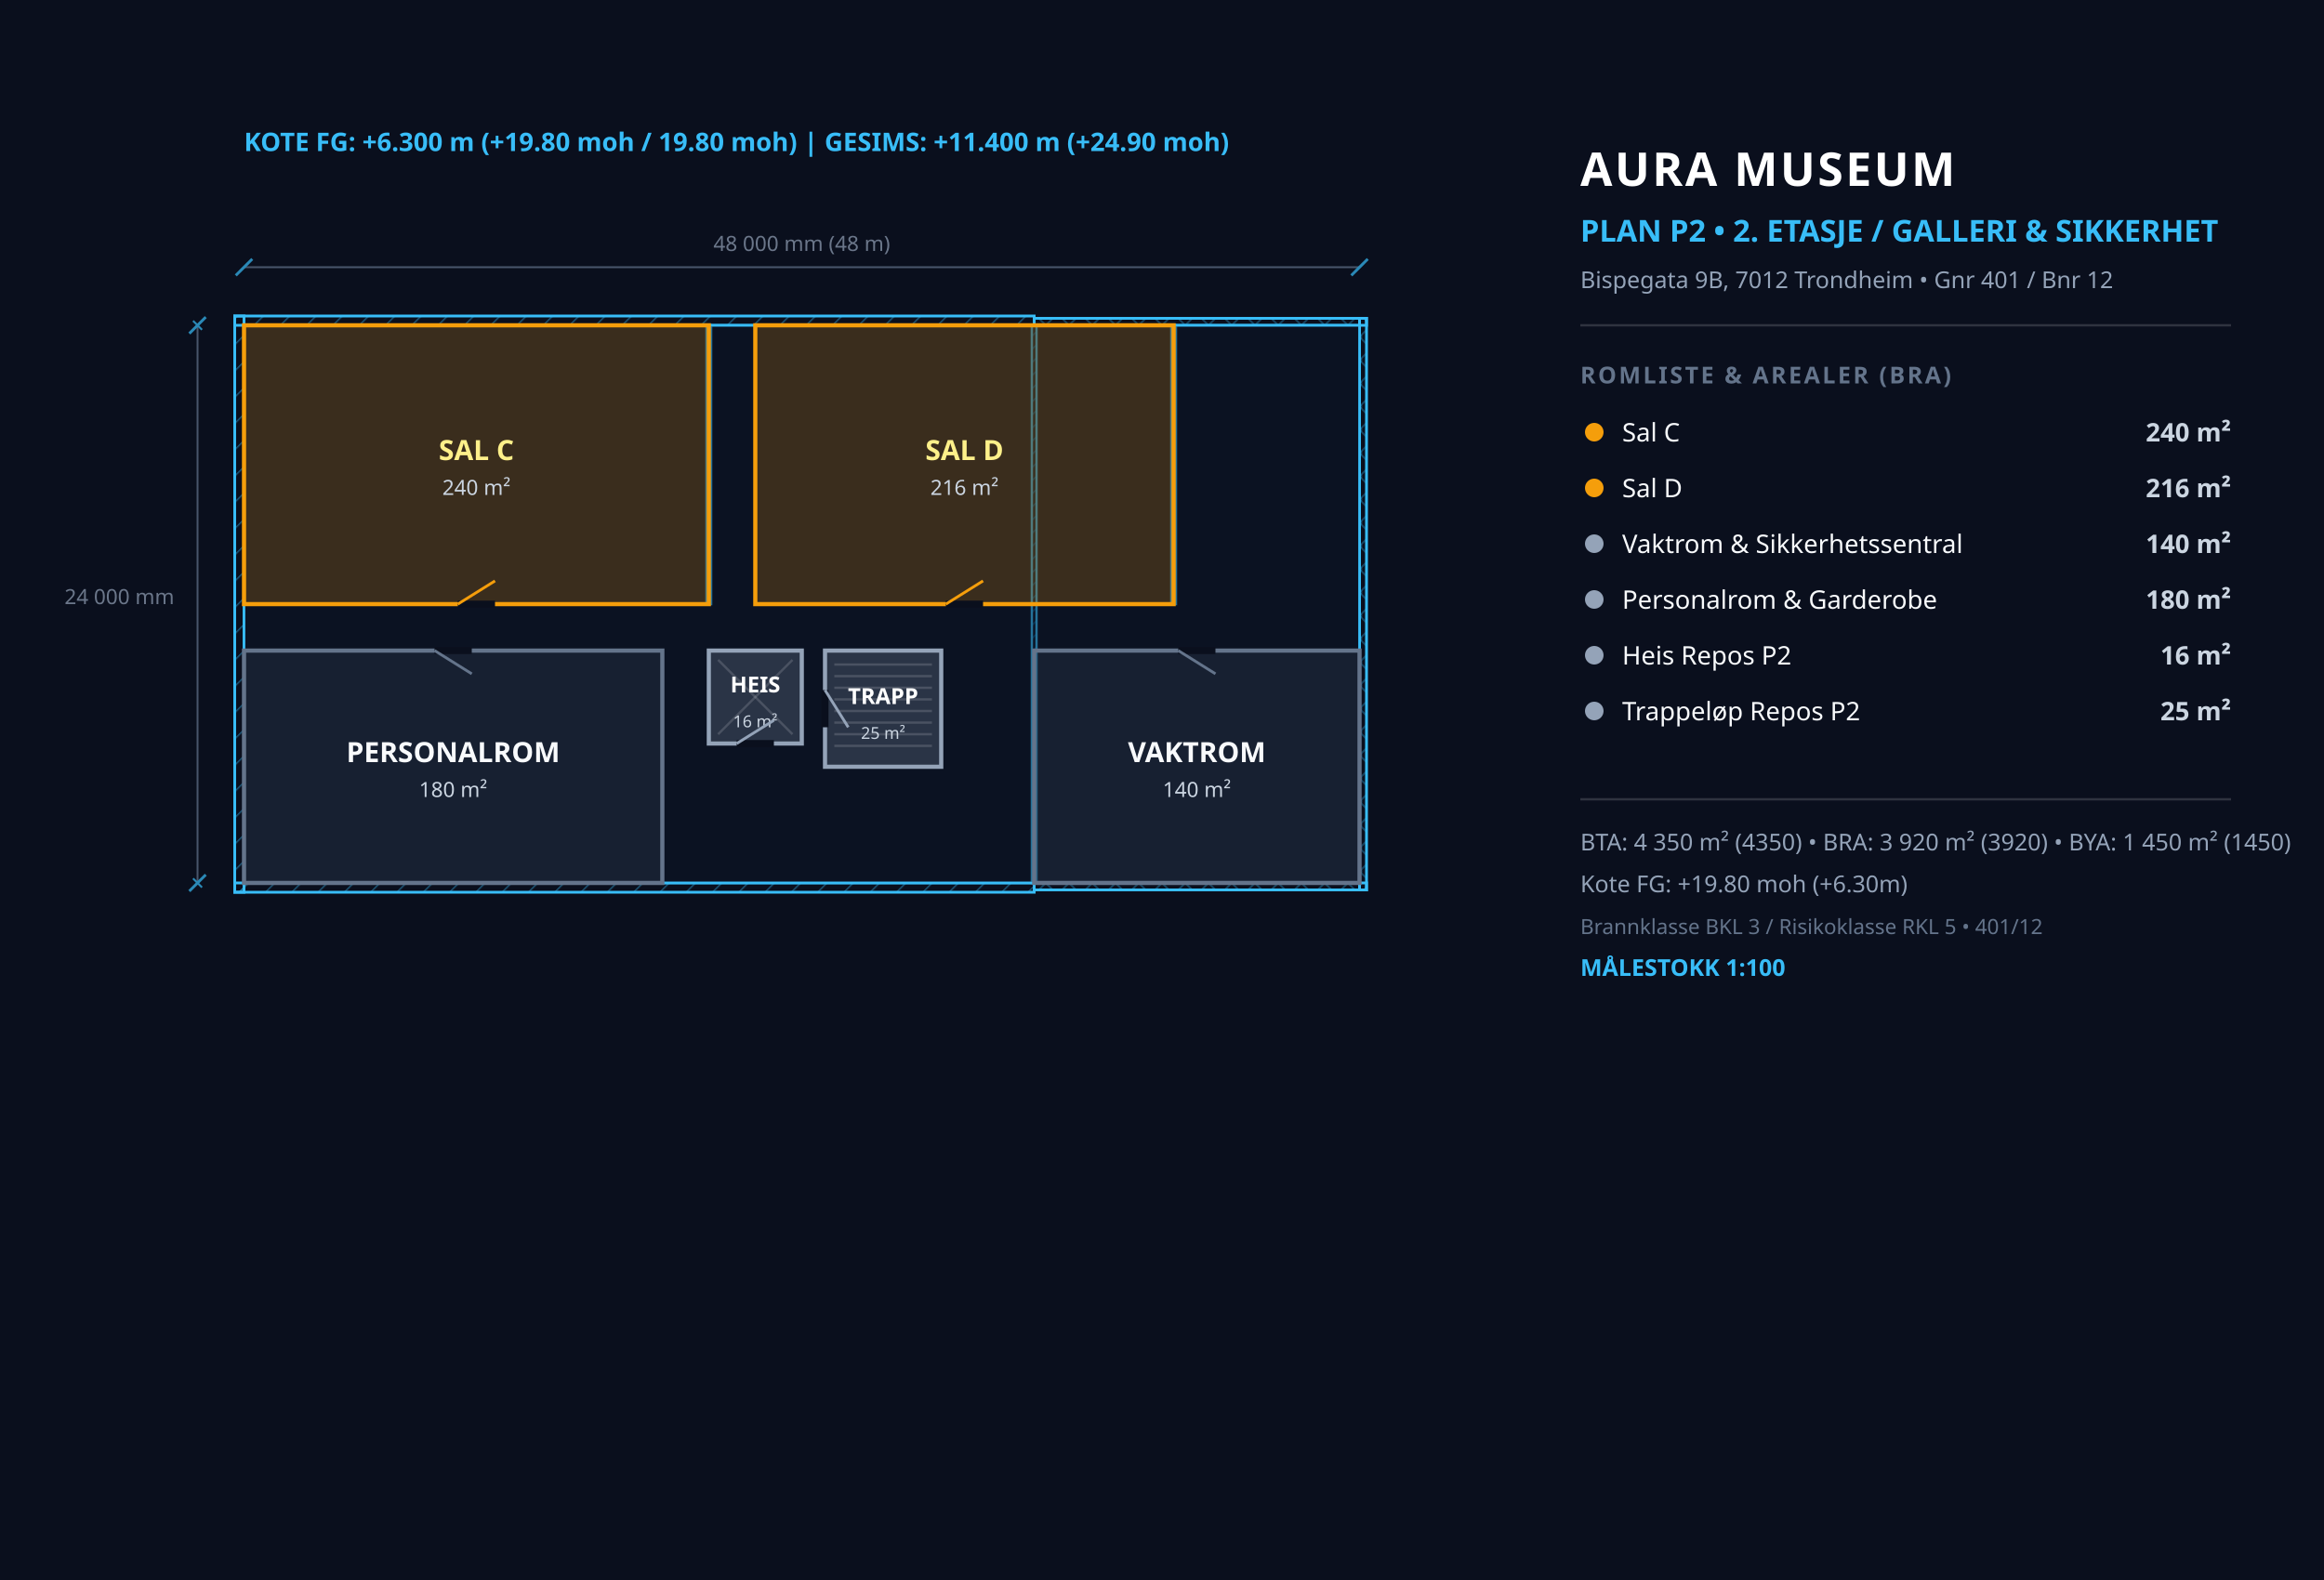
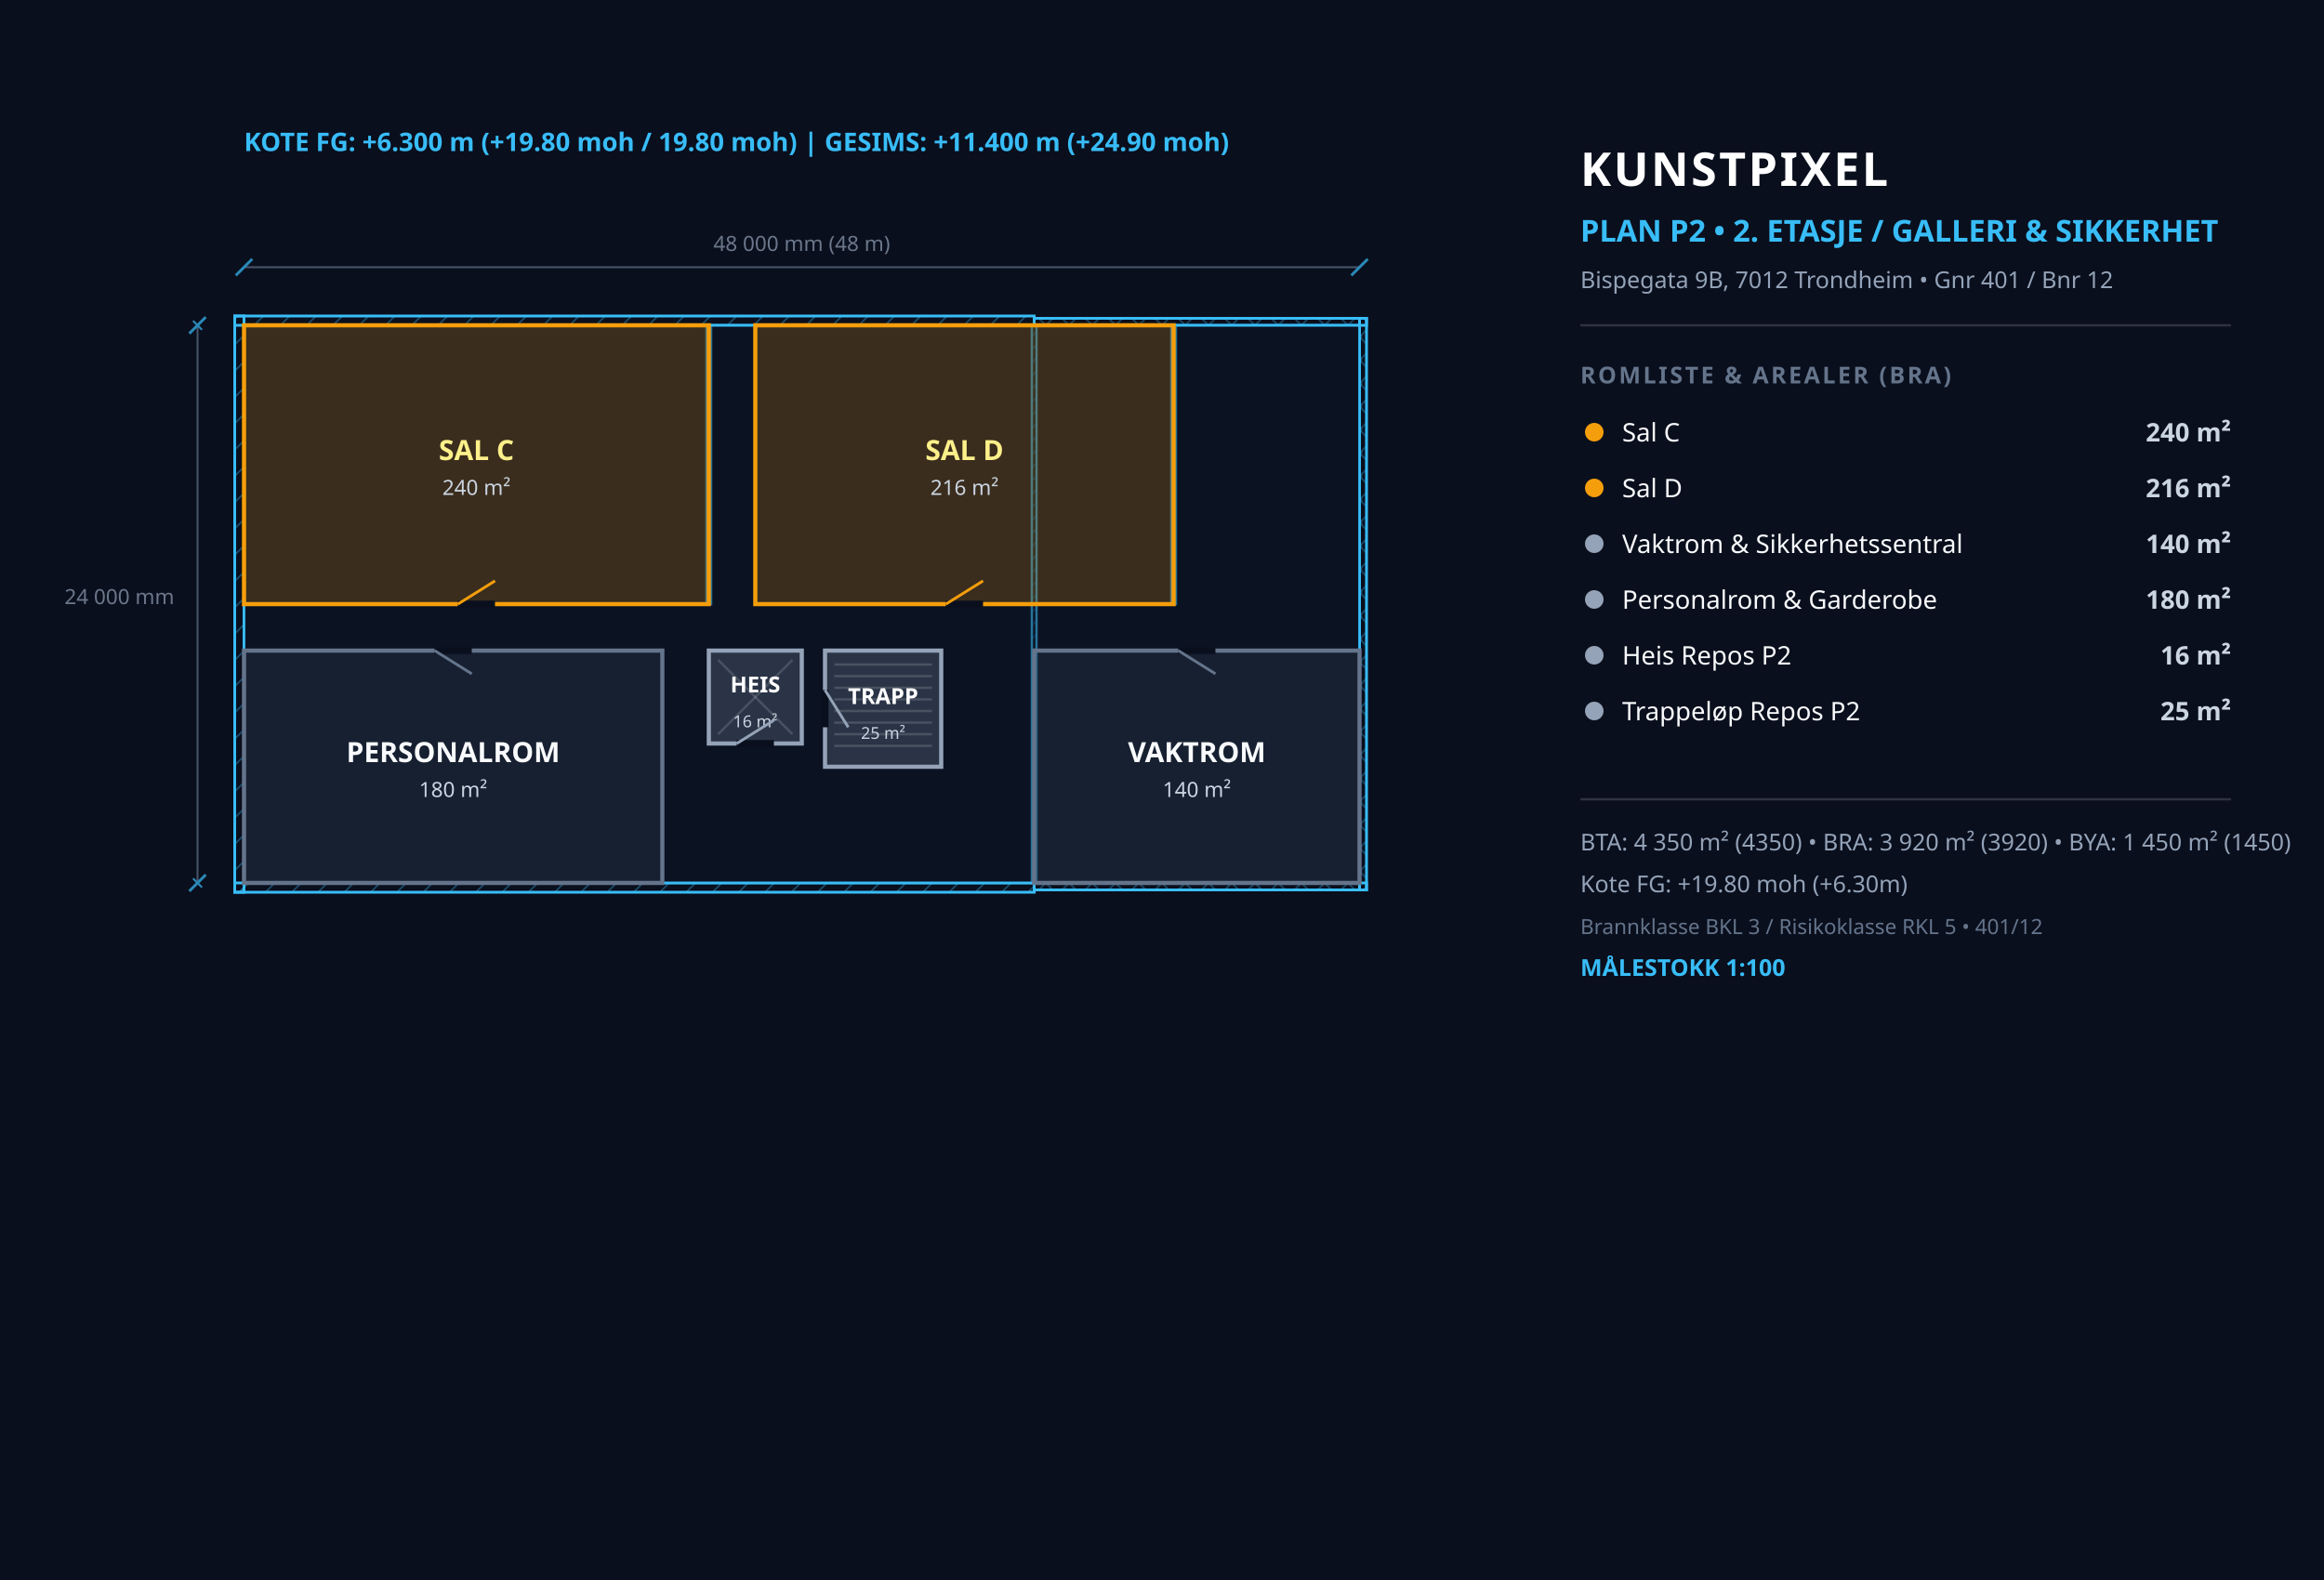
<svg xmlns="http://www.w3.org/2000/svg" viewBox="0 0 1000 680" width="100%" height="100%" class="blueprint-svg">
  <defs>
    <pattern id="hatch-tegl-400" width="8" height="8" patternTransform="rotate(45 0 0)" patternUnits="userSpaceOnUse">
      <line x1="0" y1="0" x2="0" y2="8" stroke="rgba(56, 189, 248, 0.4)" stroke-width="1.2" />
    </pattern>
    <pattern id="hatch-betong-300" width="10" height="10" patternUnits="userSpaceOnUse">
      <line x1="0" y1="0" x2="10" y2="10" stroke="rgba(56, 189, 248, 0.3)" stroke-width="0.8" />
      <line x1="10" y1="0" x2="0" y2="10" stroke="rgba(56, 189, 248, 0.3)" stroke-width="0.8" />
      <circle cx="5" cy="5" r="1.2" fill="rgba(56, 189, 248, 0.3)" />
    </pattern>
    <pattern id="hatch-baerevegg-200" width="4" height="4" patternTransform="rotate(45 0 0)" patternUnits="userSpaceOnUse">
      <line x1="0" y1="0" x2="0" y2="4" stroke="rgba(2, 132, 199, 0.5)" stroke-width="1.2" />
    </pattern>
    <marker id="tick-45" viewBox="0 0 10 10" refX="5" refY="5" markerWidth="6" markerHeight="6" orient="auto">
      <line x1="1" y1="9" x2="9" y2="1" stroke="#38bdf8" stroke-width="1.8" class="arch-tick" />
    </marker>
  </defs>
  <rect width="100%" height="100%" fill="#0a0f1d" />
  <text x="105" y="65" font-family="sans-serif" font-size="11" font-weight="600" fill="#38bdf8">KOTE FG: +6.300 m (+19.80 moh / 19.80 moh) | GESIMS: +11.400 m (+24.90 moh)</text>
  <g class="architectural-walls">
    <rect x="101" y="136" width="4" height="248" fill="url(#hatch-tegl-400)" stroke="#38bdf8" stroke-width="1.2" />
    <rect x="101" y="136" width="344" height="4" fill="url(#hatch-tegl-400)" stroke="#38bdf8" stroke-width="1.2" />
    <rect x="101" y="380" width="344" height="4" fill="url(#hatch-tegl-400)" stroke="#38bdf8" stroke-width="1.2" />
    <rect x="585" y="137" width="3" height="246" fill="url(#hatch-betong-300)" stroke="#38bdf8" stroke-width="1.2" />
    <rect x="445" y="137" width="143" height="3" fill="url(#hatch-betong-300)" stroke="#38bdf8" stroke-width="1.2" />
    <rect x="445" y="380" width="143" height="3" fill="url(#hatch-betong-300)" stroke="#38bdf8" stroke-width="1.2" />
    <rect x="444" y="140" width="2" height="240" fill="url(#hatch-baerevegg-200)" stroke="#38bdf8" stroke-width="1" />
    <rect x="304" y="140" width="2" height="120" fill="url(#hatch-baerevegg-200)" stroke="#38bdf8" stroke-width="1" />
    <rect x="504" y="140" width="2" height="120" fill="url(#hatch-baerevegg-200)" stroke="#38bdf8" stroke-width="1" />
  </g>
  <rect x="105" y="140" width="480" height="240" fill="rgba(15, 23, 42, 0.45)" stroke="#38bdf8" stroke-width="1" />
  <g class="blueprint-room" data-room-id="SAL-C" style="cursor: pointer;">
    <rect x="105" y="140" width="200" height="120" fill="rgba(245, 158, 11, 0.20)" stroke="#f59e0b" stroke-width="1.8" />
    <text x="205.0" y="198.0" font-family="sans-serif" font-size="12" font-weight="bold" fill="#fef08a" text-anchor="middle">SAL C</text>
    <text x="205.0" y="213.0" font-family="sans-serif" font-size="9.0" font-weight="500" fill="#cbd5e1" text-anchor="middle">240 m²</text>
  </g>
  <line x1="197.0" y1="260" x2="213.0" y2="260" stroke="#0a0f1d" stroke-width="3" />
  <line x1="197.0" y1="260" x2="213.0" y2="250" stroke="#f59e0b" stroke-width="1.2" />
  <g class="blueprint-room" data-room-id="SAL-D" style="cursor: pointer;">
    <rect x="325" y="140" width="180" height="120" fill="rgba(245, 158, 11, 0.20)" stroke="#f59e0b" stroke-width="1.8" />
    <text x="415.0" y="198.0" font-family="sans-serif" font-size="12" font-weight="bold" fill="#fef08a" text-anchor="middle">SAL D</text>
    <text x="415.0" y="213.0" font-family="sans-serif" font-size="9.0" font-weight="500" fill="#cbd5e1" text-anchor="middle">216 m²</text>
  </g>
  <line x1="407.0" y1="260" x2="423.0" y2="260" stroke="#0a0f1d" stroke-width="3" />
  <line x1="407.0" y1="260" x2="423.0" y2="250" stroke="#f59e0b" stroke-width="1.2" />
  <g class="blueprint-room" data-room-id="VAK-1" style="cursor: pointer;">
    <rect x="445" y="280" width="140" height="100" fill="rgba(51, 65, 85, 0.30)" stroke="#64748b" stroke-width="1.8" />
    <text x="515.0" y="328.0" font-family="sans-serif" font-size="12" font-weight="bold" fill="#f8fafc" text-anchor="middle">VAKTROM</text>
    <text x="515.0" y="343.0" font-family="sans-serif" font-size="9.0" font-weight="500" fill="#cbd5e1" text-anchor="middle">140 m²</text>
  </g>
  <line x1="507.0" y1="280" x2="523.0" y2="280" stroke="#0a0f1d" stroke-width="3" />
  <line x1="507.0" y1="280" x2="523.0" y2="290" stroke="#64748b" stroke-width="1.2" />
  <g class="blueprint-room" data-room-id="PAU-1" style="cursor: pointer;">
    <rect x="105" y="280" width="180" height="100" fill="rgba(51, 65, 85, 0.30)" stroke="#64748b" stroke-width="1.8" />
    <text x="195.0" y="328.0" font-family="sans-serif" font-size="12" font-weight="bold" fill="#f8fafc" text-anchor="middle">PERSONALROM</text>
    <text x="195.0" y="343.0" font-family="sans-serif" font-size="9.0" font-weight="500" fill="#cbd5e1" text-anchor="middle">180 m²</text>
  </g>
  <line x1="187.0" y1="280" x2="203.0" y2="280" stroke="#0a0f1d" stroke-width="3" />
  <line x1="187.0" y1="280" x2="203.0" y2="290" stroke="#64748b" stroke-width="1.2" />
  <g class="blueprint-room" data-room-id="HEIS-P2" style="cursor: pointer;">
    <rect x="305" y="280" width="40" height="40" fill="rgba(100, 116, 139, 0.35)" stroke="#94a3b8" stroke-width="1.8" />
    <text x="325.0" y="298.0" font-family="sans-serif" font-size="9.5" font-weight="bold" fill="#ffffff" text-anchor="middle">HEIS</text>
    <text x="325.0" y="313.0" font-family="sans-serif" font-size="7.1" font-weight="500" fill="#cbd5e1" text-anchor="middle">16 m²</text>
  </g>
  <line x1="309" y1="284" x2="341" y2="316" stroke="rgba(255, 255, 255, 0.15)" stroke-width="1" />
  <line x1="341" y1="284" x2="309" y2="316" stroke="rgba(255, 255, 255, 0.15)" stroke-width="1" />
  <line x1="317.0" y1="320" x2="333.0" y2="320" stroke="#0a0f1d" stroke-width="3" />
  <line x1="317.0" y1="320" x2="333.0" y2="310" stroke="#94a3b8" stroke-width="1.2" />
  <g class="blueprint-room" data-room-id="TRAPP-P2" style="cursor: pointer;">
    <rect x="355" y="280" width="50" height="50" fill="rgba(100, 116, 139, 0.35)" stroke="#94a3b8" stroke-width="1.8" />
    <text x="380.0" y="303.0" font-family="sans-serif" font-size="9.5" font-weight="bold" fill="#ffffff" text-anchor="middle">TRAPP</text>
    <text x="380.0" y="318.0" font-family="sans-serif" font-size="7.1" font-weight="500" fill="#cbd5e1" text-anchor="middle">25 m²</text>
  </g>
  <line x1="359" y1="286" x2="401" y2="286" stroke="rgba(255, 255, 255, 0.15)" stroke-width="1" />
  <line x1="359" y1="291" x2="401" y2="291" stroke="rgba(255, 255, 255, 0.15)" stroke-width="1" />
  <line x1="359" y1="296" x2="401" y2="296" stroke="rgba(255, 255, 255, 0.15)" stroke-width="1" />
  <line x1="359" y1="301" x2="401" y2="301" stroke="rgba(255, 255, 255, 0.15)" stroke-width="1" />
  <line x1="359" y1="306" x2="401" y2="306" stroke="rgba(255, 255, 255, 0.15)" stroke-width="1" />
  <line x1="359" y1="311" x2="401" y2="311" stroke="rgba(255, 255, 255, 0.15)" stroke-width="1" />
  <line x1="359" y1="316" x2="401" y2="316" stroke="rgba(255, 255, 255, 0.15)" stroke-width="1" />
  <line x1="359" y1="321" x2="401" y2="321" stroke="rgba(255, 255, 255, 0.15)" stroke-width="1" />
  <line x1="355" y1="297.0" x2="355" y2="313.0" stroke="#0a0f1d" stroke-width="3" />
  <line x1="355" y1="297.0" x2="365" y2="313.0" stroke="#94a3b8" stroke-width="1.2" />
  <g class="dimension-chain" style="opacity: 0.7;">
    <line x1="105" y1="115" x2="585" y2="115" stroke="#64748b" stroke-width="0.8" marker-start="url(#tick-45)" marker-end="url(#tick-45)" />
    <line x1="105" y1="110" x2="105" y2="120" stroke="#38bdf8" stroke-width="1.2" class="arch-tick" transform="rotate(45 105 115)" />
    <line x1="585" y1="110" x2="585" y2="120" stroke="#38bdf8" stroke-width="1.2" class="arch-tick" transform="rotate(45 585 115)" />
    <text x="345" y="108" font-family="sans-serif" font-size="9" fill="#94a3b8" text-anchor="middle">48 000 mm (48 m)</text>
    <line x1="85" y1="140" x2="85" y2="380" stroke="#64748b" stroke-width="0.8" marker-start="url(#tick-45)" marker-end="url(#tick-45)" />
    <line x1="85" y1="135" x2="85" y2="145" stroke="#38bdf8" stroke-width="1.2" class="arch-tick" transform="rotate(45 85 140)" />
    <line x1="85" y1="375" x2="85" y2="385" stroke="#38bdf8" stroke-width="1.2" class="arch-tick" transform="rotate(45 85 380)" />
    <text x="75" y="260" font-family="sans-serif" font-size="9" fill="#94a3b8" text-anchor="end">24 000 mm</text>
  </g>
  <g class="title-block" transform="translate(680, 80)">
-     <text x="0" y="0" font-family="sans-serif" font-size="20" font-weight="bold" fill="#ffffff" letter-spacing="1">AURA MUSEUM</text>
+     <text x="0" y="0" font-family="sans-serif" font-size="20" font-weight="bold" fill="#ffffff" letter-spacing="1">KUNSTPIXEL</text>
    <text x="0" y="24" font-family="sans-serif" font-size="13" font-weight="600" fill="#38bdf8">PLAN P2 • 2. ETASJE / GALLERI &amp; SIKKERHET</text>
    <text x="0" y="44" font-family="sans-serif" font-size="10" fill="#94a3b8">Bispegata 9B, 7012 Trondheim • Gnr 401 / Bnr 12</text>
    <line x1="0" y1="60" x2="280" y2="60" stroke="rgba(255,255,255,0.15)" stroke-width="1" />
    <text x="0" y="85" font-family="sans-serif" font-size="10" font-weight="bold" fill="#64748b" letter-spacing="1">ROMLISTE &amp; AREALER (BRA)</text>
    <circle cx="6" cy="106" r="4" fill="#f59e0b" />
    <text x="18" y="110" font-family="sans-serif" font-size="11" font-weight="500" fill="#f8fafc">Sal C</text>
    <text x="280" y="110" font-family="sans-serif" font-size="11" font-weight="600" fill="#cbd5e1" text-anchor="end">240 m²</text>
    <circle cx="6" cy="130" r="4" fill="#f59e0b" />
    <text x="18" y="134" font-family="sans-serif" font-size="11" font-weight="500" fill="#f8fafc">Sal D</text>
    <text x="280" y="134" font-family="sans-serif" font-size="11" font-weight="600" fill="#cbd5e1" text-anchor="end">216 m²</text>
    <circle cx="6" cy="154" r="4" fill="#94a3b8" />
    <text x="18" y="158" font-family="sans-serif" font-size="11" font-weight="500" fill="#f8fafc">Vaktrom &amp; Sikkerhetssentral</text>
    <text x="280" y="158" font-family="sans-serif" font-size="11" font-weight="600" fill="#cbd5e1" text-anchor="end">140 m²</text>
    <circle cx="6" cy="178" r="4" fill="#94a3b8" />
    <text x="18" y="182" font-family="sans-serif" font-size="11" font-weight="500" fill="#f8fafc">Personalrom &amp; Garderobe</text>
    <text x="280" y="182" font-family="sans-serif" font-size="11" font-weight="600" fill="#cbd5e1" text-anchor="end">180 m²</text>
    <circle cx="6" cy="202" r="4" fill="#94a3b8" />
    <text x="18" y="206" font-family="sans-serif" font-size="11" font-weight="500" fill="#f8fafc">Heis Repos P2</text>
    <text x="280" y="206" font-family="sans-serif" font-size="11" font-weight="600" fill="#cbd5e1" text-anchor="end">16 m²</text>
    <circle cx="6" cy="226" r="4" fill="#94a3b8" />
    <text x="18" y="230" font-family="sans-serif" font-size="11" font-weight="500" fill="#f8fafc">Trappeløp Repos P2</text>
    <text x="280" y="230" font-family="sans-serif" font-size="11" font-weight="600" fill="#cbd5e1" text-anchor="end">25 m²</text>
    <line x1="0" y1="264" x2="280" y2="264" stroke="rgba(255,255,255,0.15)" stroke-width="1" />
    <text x="0" y="286" font-family="sans-serif" font-size="10" fill="#94a3b8">BTA: 4 350 m² (4350) • BRA: 3 920 m² (3920) • BYA: 1 450 m² (1450)</text>
    <text x="0" y="304" font-family="sans-serif" font-size="10" fill="#94a3b8">Kote FG: +19.80 moh (+6.30m)</text>
    <text x="0" y="322" font-family="sans-serif" font-size="9" fill="#64748b">Brannklasse BKL 3 / Risikoklasse RKL 5 • 401/12</text>
    <text x="0" y="340" font-family="sans-serif" font-size="10" font-weight="bold" fill="#38bdf8">MÅLESTOKK 1:100</text>
  </g>
</svg>
